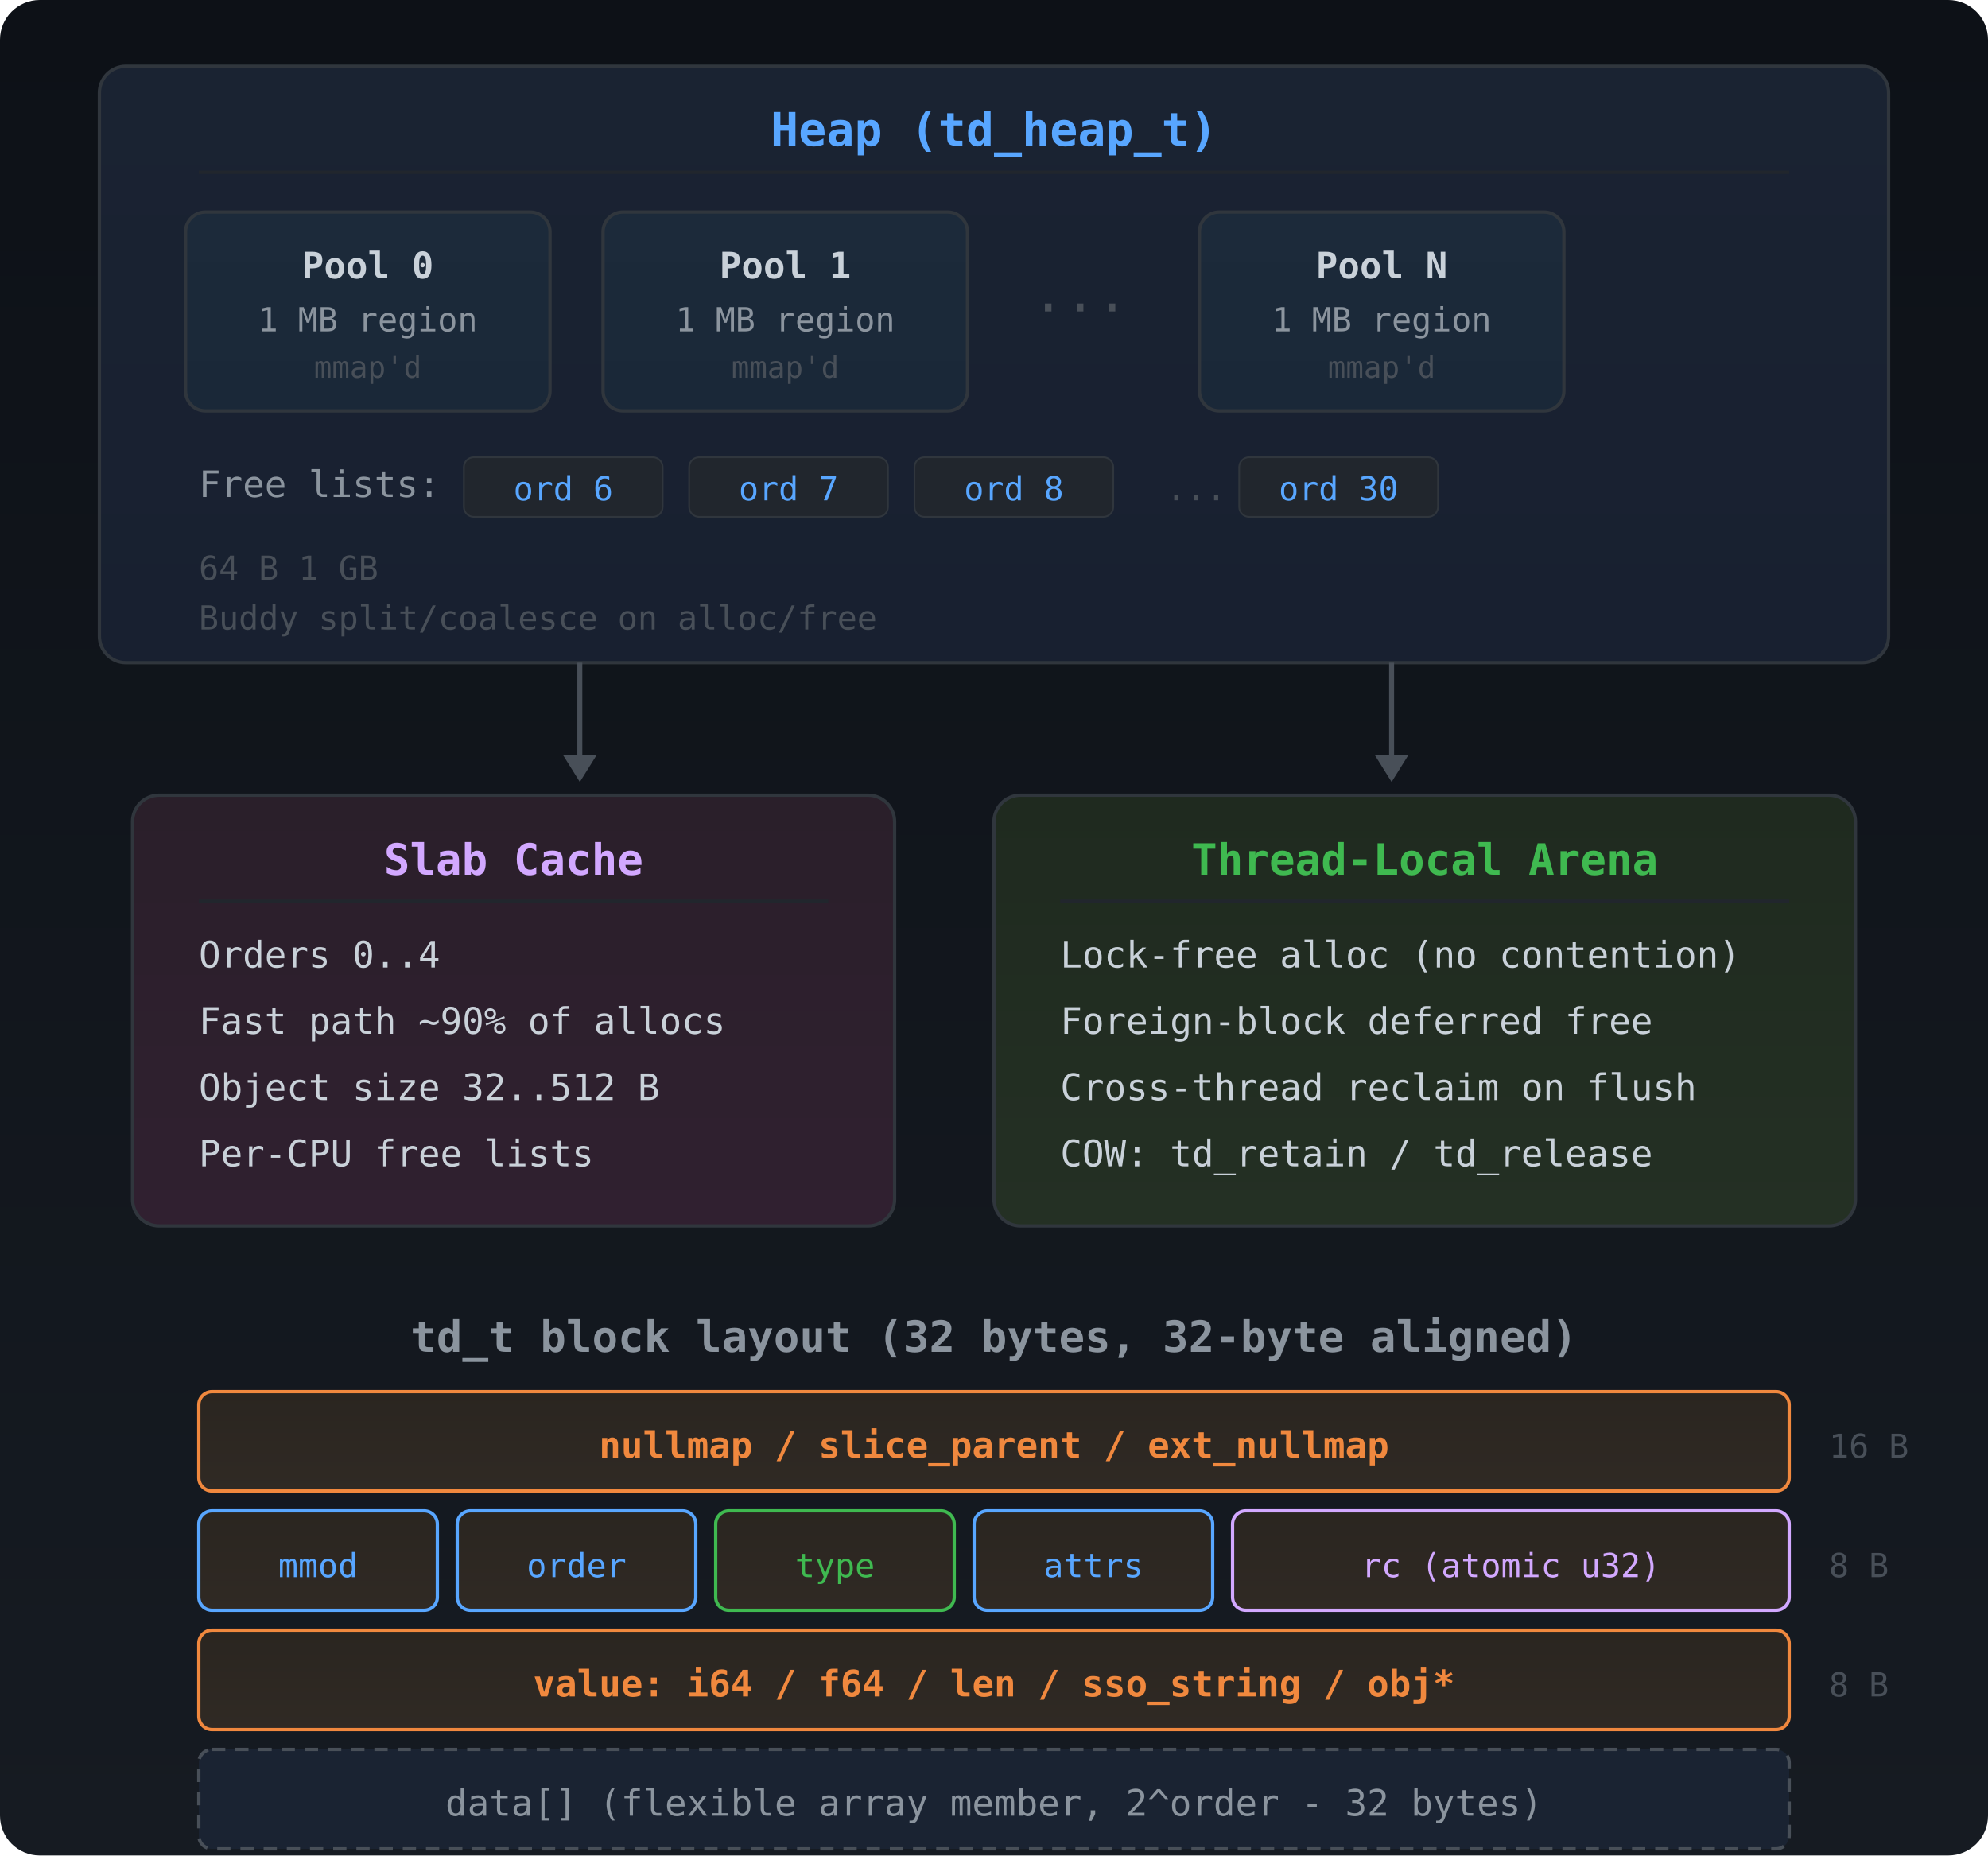
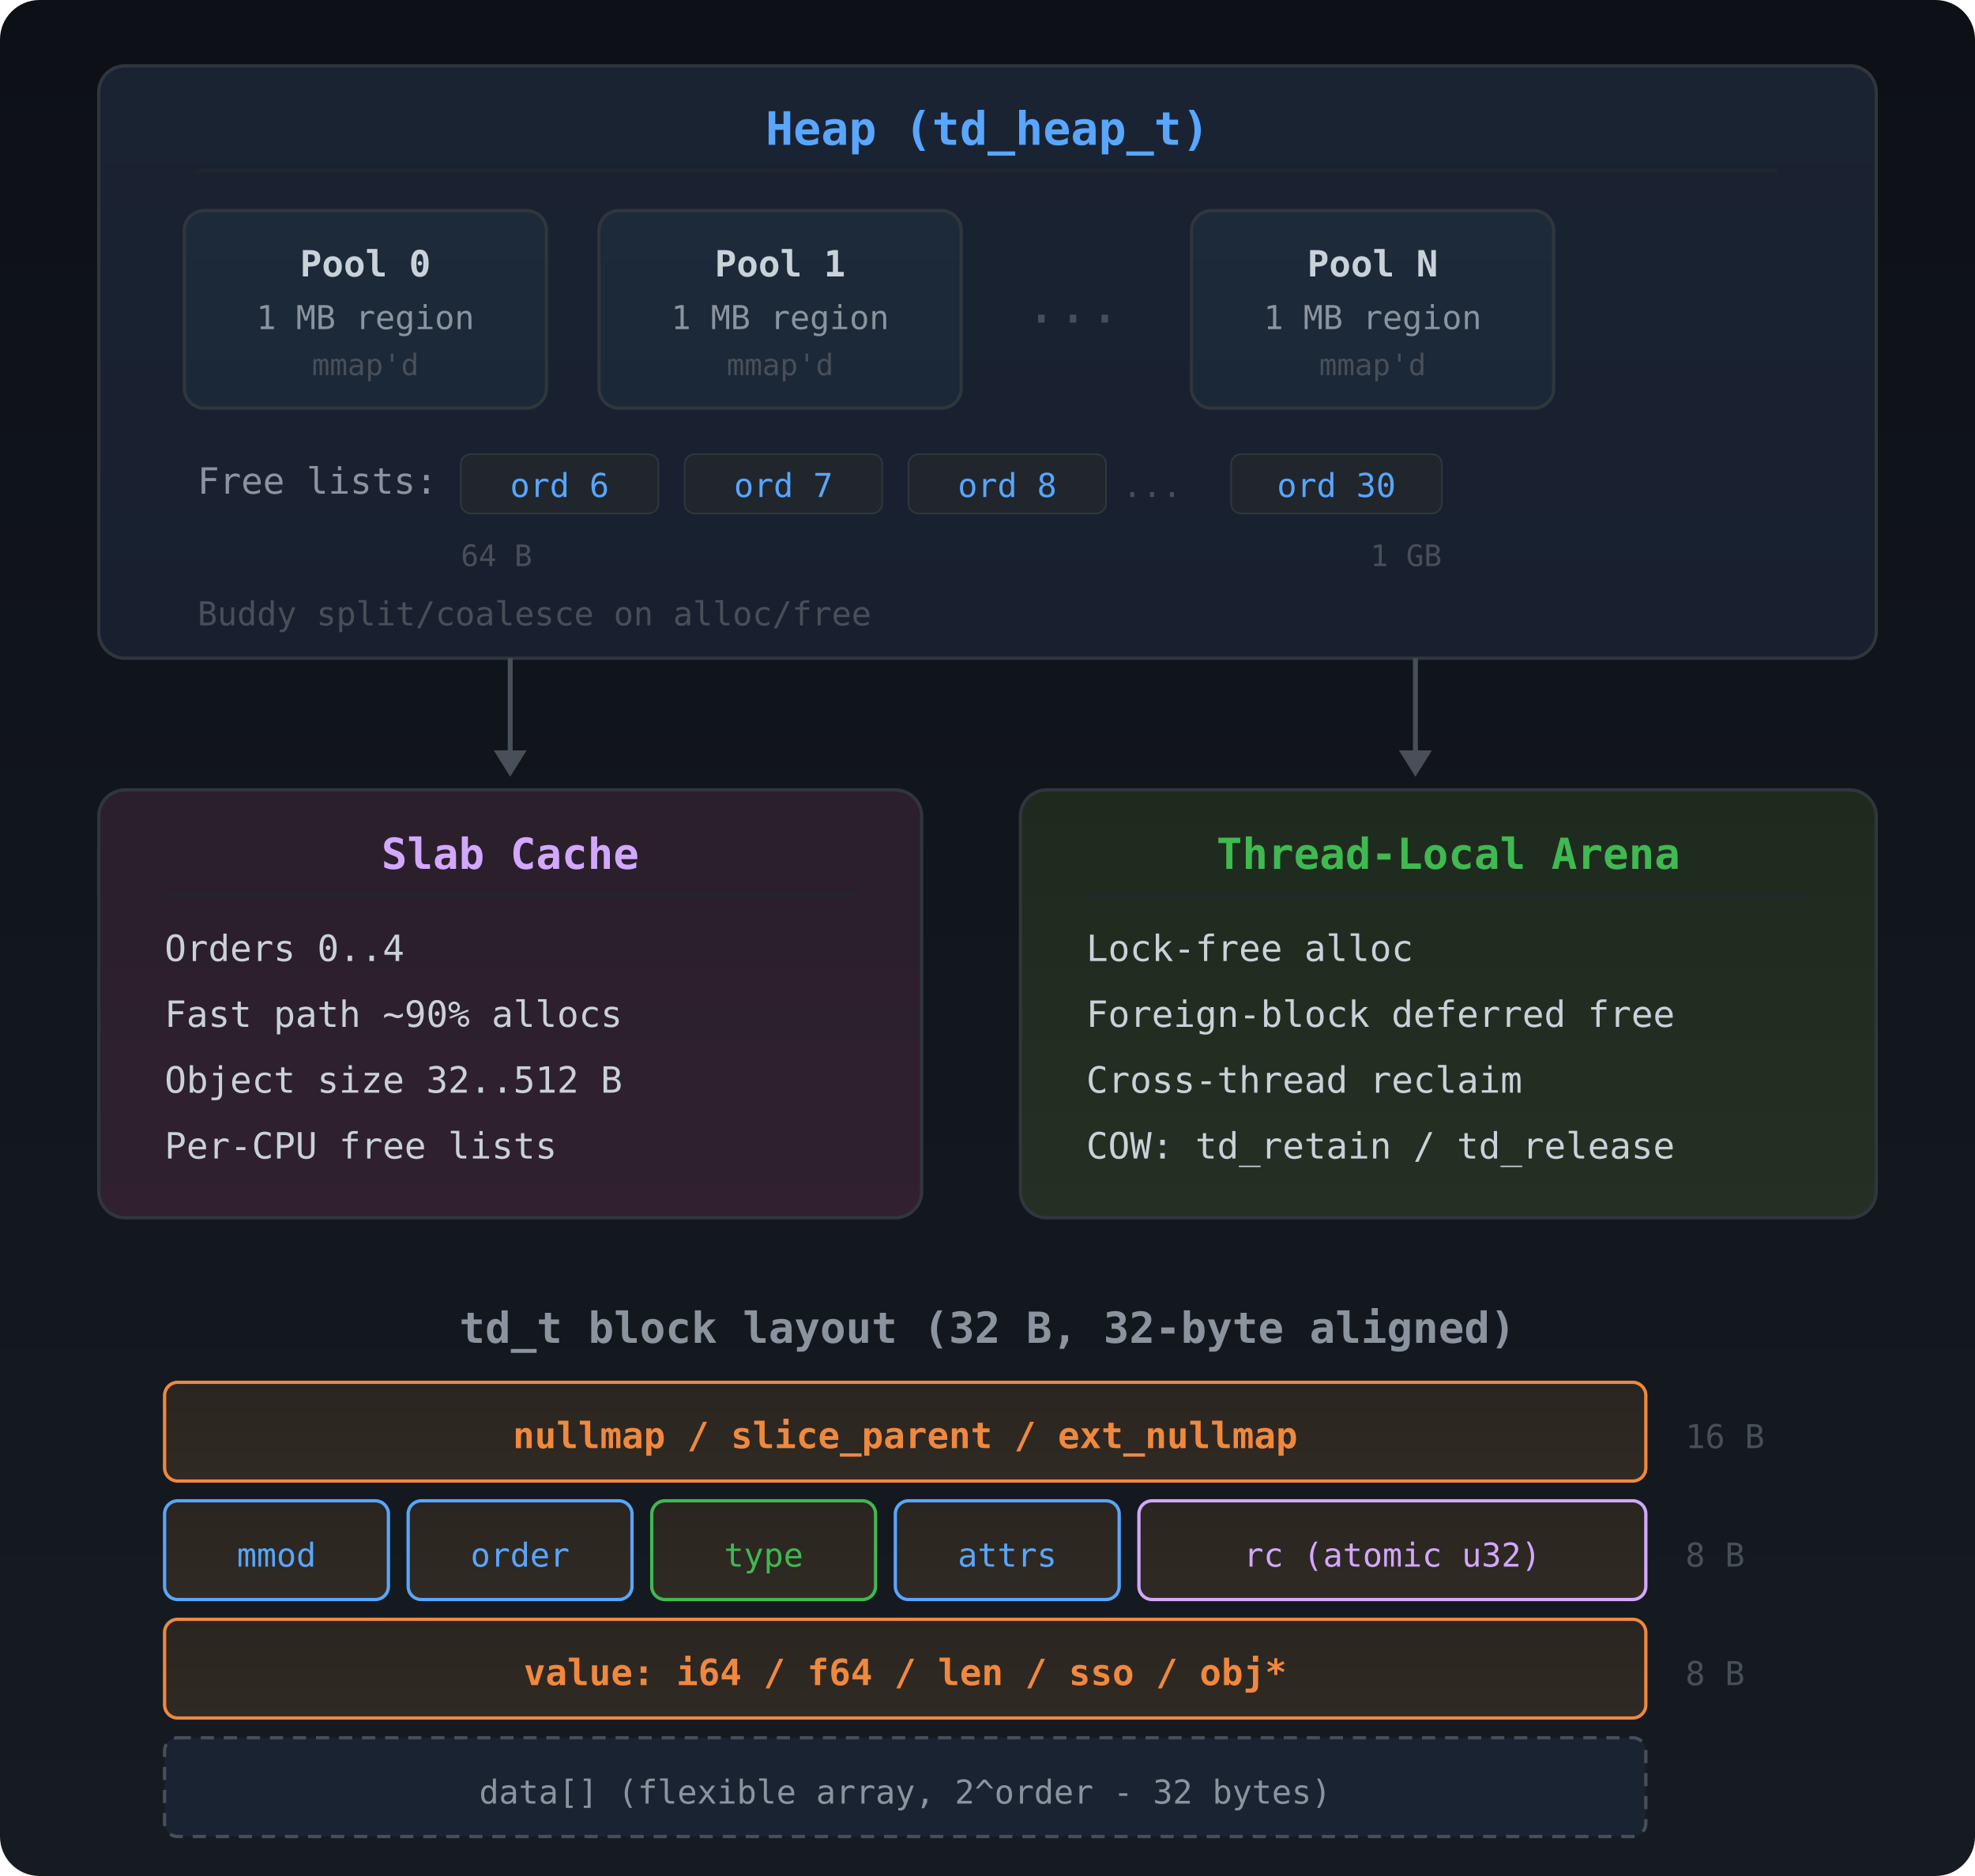
- <svg xmlns="http://www.w3.org/2000/svg" viewBox="0 0 600 560" font-family="'SF Mono','Fira Code','Cascadia Code',Menlo,Consolas,monospace" font-size="12">
+ <svg xmlns="http://www.w3.org/2000/svg" viewBox="0 0 600 570" font-family="'SF Mono','Fira Code','Cascadia Code',Menlo,Consolas,monospace" font-size="12">
  <defs>
    <linearGradient id="mbg" x1="0" y1="0" x2="0" y2="1">
      <stop offset="0%" stop-color="#0d1117" />
      <stop offset="100%" stop-color="#161b22" />
    </linearGradient>
    <linearGradient id="heap" x1="0" y1="0" x2="0" y2="1">
      <stop offset="0%" stop-color="#1a2332" />
      <stop offset="100%" stop-color="#182030" />
    </linearGradient>
    <linearGradient id="pool" x1="0" y1="0" x2="0" y2="1">
      <stop offset="0%" stop-color="#1c2a3a" />
      <stop offset="100%" stop-color="#1a2838" />
    </linearGradient>
    <linearGradient id="slab" x1="0" y1="0" x2="0" y2="1">
      <stop offset="0%" stop-color="#2a1f2a" />
      <stop offset="100%" stop-color="#302030" />
    </linearGradient>
    <linearGradient id="tla" x1="0" y1="0" x2="0" y2="1">
      <stop offset="0%" stop-color="#1f2a1f" />
      <stop offset="100%" stop-color="#243024" />
    </linearGradient>
    <linearGradient id="block" x1="0" y1="0" x2="0" y2="1">
      <stop offset="0%" stop-color="#2a2520" />
      <stop offset="100%" stop-color="#302a24" />
    </linearGradient>
  </defs>
-   <rect width="600" height="560" rx="12" fill="url(#mbg)" />
+   <rect width="600" height="570" rx="12" fill="url(#mbg)" />
  <rect x="30" y="20" width="540" height="180" rx="8" fill="url(#heap)" stroke="#30363d" stroke-width="1" />
-   <text x="300" y="44" text-anchor="middle" fill="#58a6ff" font-size="14" font-weight="700">Heap  (td_heap_t)</text>
+   <text x="300" y="44" text-anchor="middle" fill="#58a6ff" font-size="14" font-weight="700">Heap (td_heap_t)</text>
  <line x1="60" y1="52" x2="540" y2="52" stroke="#21262d" stroke-width="1" />
  <rect x="56" y="64" width="110" height="60" rx="6" fill="url(#pool)" stroke="#30363d" stroke-width="1" />
  <text x="111" y="84" text-anchor="middle" fill="#c9d1d9" font-size="11" font-weight="600">Pool 0</text>
  <text x="111" y="100" text-anchor="middle" fill="#8b949e" font-size="10">1 MB region</text>
  <text x="111" y="114" text-anchor="middle" fill="#484f58" font-size="9">mmap'd</text>
  <rect x="182" y="64" width="110" height="60" rx="6" fill="url(#pool)" stroke="#30363d" stroke-width="1" />
  <text x="237" y="84" text-anchor="middle" fill="#c9d1d9" font-size="11" font-weight="600">Pool 1</text>
  <text x="237" y="100" text-anchor="middle" fill="#8b949e" font-size="10">1 MB region</text>
  <text x="237" y="114" text-anchor="middle" fill="#484f58" font-size="9">mmap'd</text>
-   <text x="326" y="94" text-anchor="middle" fill="#484f58" font-size="16">...</text>
+   <text x="326" y="98" text-anchor="middle" fill="#484f58" font-size="16">...</text>
  <rect x="362" y="64" width="110" height="60" rx="6" fill="url(#pool)" stroke="#30363d" stroke-width="1" />
  <text x="417" y="84" text-anchor="middle" fill="#c9d1d9" font-size="11" font-weight="600">Pool N</text>
  <text x="417" y="100" text-anchor="middle" fill="#8b949e" font-size="10">1 MB region</text>
  <text x="417" y="114" text-anchor="middle" fill="#484f58" font-size="9">mmap'd</text>
  <text x="60" y="150" fill="#8b949e" font-size="11">Free lists:</text>
  <g font-size="10">
    <rect x="140" y="138" width="60" height="18" rx="3" fill="#21262d" stroke="#30363d" stroke-width="0.5" />
    <text x="170" y="151" text-anchor="middle" fill="#58a6ff">ord 6</text>
    <rect x="208" y="138" width="60" height="18" rx="3" fill="#21262d" stroke="#30363d" stroke-width="0.5" />
    <text x="238" y="151" text-anchor="middle" fill="#58a6ff">ord 7</text>
    <rect x="276" y="138" width="60" height="18" rx="3" fill="#21262d" stroke="#30363d" stroke-width="0.5" />
    <text x="306" y="151" text-anchor="middle" fill="#58a6ff">ord 8</text>
-     <text x="352" y="151" fill="#484f58">...</text>
-     <rect x="374" y="138" width="60" height="18" rx="3" fill="#21262d" stroke="#30363d" stroke-width="0.5" />
-     <text x="404" y="151" text-anchor="middle" fill="#58a6ff">ord 30</text>
+     <text x="350" y="151" text-anchor="middle" fill="#484f58">...</text>
+     <rect x="374" y="138" width="64" height="18" rx="3" fill="#21262d" stroke="#30363d" stroke-width="0.5" />
+     <text x="406" y="151" text-anchor="middle" fill="#58a6ff">ord 30</text>
  </g>
-   <text x="60" y="175" fill="#484f58" font-size="10">64 B                                                                                            1 GB</text>
+   <text x="140" y="172" fill="#484f58" font-size="9">64 B</text>
+   <text x="438" y="172" fill="#484f58" font-size="9" text-anchor="end">1 GB</text>
  <text x="60" y="190" fill="#484f58" font-size="10">Buddy split/coalesce on alloc/free</text>
-   <line x1="175" y1="200" x2="175" y2="230" stroke="#484f58" stroke-width="1.5" />
-   <polygon points="175,236 170,228 180,228" fill="#484f58" />
-   <line x1="420" y1="200" x2="420" y2="230" stroke="#484f58" stroke-width="1.5" />
-   <polygon points="420,236 415,228 425,228" fill="#484f58" />
-   <rect x="40" y="240" width="230" height="130" rx="8" fill="url(#slab)" stroke="#30363d" stroke-width="1" />
+   <line x1="155" y1="200" x2="155" y2="230" stroke="#484f58" stroke-width="1.5" />
+   <polygon points="155,236 150,228 160,228" fill="#484f58" />
+   <line x1="430" y1="200" x2="430" y2="230" stroke="#484f58" stroke-width="1.5" />
+   <polygon points="430,236 425,228 435,228" fill="#484f58" />
+   <rect x="30" y="240" width="250" height="130" rx="8" fill="url(#slab)" stroke="#30363d" stroke-width="1" />
  <text x="155" y="264" text-anchor="middle" fill="#d2a8ff" font-size="13" font-weight="700">Slab Cache</text>
-   <line x1="60" y1="272" x2="250" y2="272" stroke="#21262d" stroke-width="1" />
+   <line x1="50" y1="272" x2="260" y2="272" stroke="#21262d" stroke-width="1" />
  <g fill="#c9d1d9" font-size="11">
-     <text x="60" y="292">Orders 0..4</text>
-     <text x="60" y="312">Fast path ~90% of allocs</text>
-     <text x="60" y="332">Object size 32..512 B</text>
-     <text x="60" y="352">Per-CPU free lists</text>
+     <text x="50" y="292">Orders 0..4</text>
+     <text x="50" y="312">Fast path ~90% allocs</text>
+     <text x="50" y="332">Object size 32..512 B</text>
+     <text x="50" y="352">Per-CPU free lists</text>
  </g>
-   <rect x="300" y="240" width="260" height="130" rx="8" fill="url(#tla)" stroke="#30363d" stroke-width="1" />
-   <text x="430" y="264" text-anchor="middle" fill="#3fb950" font-size="13" font-weight="700">Thread-Local Arena</text>
-   <line x1="320" y1="272" x2="540" y2="272" stroke="#21262d" stroke-width="1" />
+   <rect x="310" y="240" width="260" height="130" rx="8" fill="url(#tla)" stroke="#30363d" stroke-width="1" />
+   <text x="440" y="264" text-anchor="middle" fill="#3fb950" font-size="13" font-weight="700">Thread-Local Arena</text>
+   <line x1="330" y1="272" x2="550" y2="272" stroke="#21262d" stroke-width="1" />
  <g fill="#c9d1d9" font-size="11">
-     <text x="320" y="292">Lock-free alloc (no contention)</text>
-     <text x="320" y="312">Foreign-block deferred free</text>
-     <text x="320" y="332">Cross-thread reclaim on flush</text>
-     <text x="320" y="352">COW: td_retain / td_release</text>
+     <text x="330" y="292">Lock-free alloc</text>
+     <text x="330" y="312">Foreign-block deferred free</text>
+     <text x="330" y="332">Cross-thread reclaim</text>
+     <text x="330" y="352">COW: td_retain / td_release</text>
  </g>
-   <text x="300" y="408" text-anchor="middle" fill="#8b949e" font-size="13" font-weight="600">td_t  block layout  (32 bytes, 32-byte aligned)</text>
-   <g transform="translate(60, 420)">
-     <rect x="0" y="0" width="480" height="30" rx="4" fill="url(#block)" stroke="#f0883e" stroke-width="1" />
-     <text x="240" y="20" text-anchor="middle" fill="#f0883e" font-size="11" font-weight="600">nullmap / slice_parent / ext_nullmap</text>
-     <text x="492" y="20" fill="#484f58" font-size="10">16 B</text>
-     <rect x="0" y="36" width="72" height="30" rx="4" fill="url(#block)" stroke="#58a6ff" stroke-width="1" />
-     <text x="36" y="56" text-anchor="middle" fill="#58a6ff" font-size="10">mmod</text>
-     <rect x="78" y="36" width="72" height="30" rx="4" fill="url(#block)" stroke="#58a6ff" stroke-width="1" />
-     <text x="114" y="56" text-anchor="middle" fill="#58a6ff" font-size="10">order</text>
-     <rect x="156" y="36" width="72" height="30" rx="4" fill="url(#block)" stroke="#3fb950" stroke-width="1" />
-     <text x="192" y="56" text-anchor="middle" fill="#3fb950" font-size="10">type</text>
-     <rect x="234" y="36" width="72" height="30" rx="4" fill="url(#block)" stroke="#58a6ff" stroke-width="1" />
-     <text x="270" y="56" text-anchor="middle" fill="#58a6ff" font-size="10">attrs</text>
-     <rect x="312" y="36" width="168" height="30" rx="4" fill="url(#block)" stroke="#d2a8ff" stroke-width="1" />
-     <text x="396" y="56" text-anchor="middle" fill="#d2a8ff" font-size="10">rc  (atomic u32)</text>
-     <text x="492" y="56" fill="#484f58" font-size="10">8 B</text>
-     <rect x="0" y="72" width="480" height="30" rx="4" fill="url(#block)" stroke="#f0883e" stroke-width="1" />
-     <text x="240" y="92" text-anchor="middle" fill="#f0883e" font-size="11" font-weight="600">value: i64 / f64 / len / sso_string / obj*</text>
-     <text x="492" y="92" fill="#484f58" font-size="10">8 B</text>
-     <rect x="0" y="108" width="480" height="30" rx="4" fill="#1a2332" stroke="#484f58" stroke-width="1" stroke-dasharray="4,3" />
-     <text x="240" y="128" text-anchor="middle" fill="#8b949e" font-size="11">data[]  (flexible array member, 2^order - 32 bytes)</text>
+   <text x="300" y="408" text-anchor="middle" fill="#8b949e" font-size="13" font-weight="600">td_t block layout (32 B, 32-byte aligned)</text>
+   <g transform="translate(50, 420)">
+     <rect x="0" y="0" width="450" height="30" rx="4" fill="url(#block)" stroke="#f0883e" stroke-width="1" />
+     <text x="225" y="20" text-anchor="middle" fill="#f0883e" font-size="11" font-weight="600">nullmap / slice_parent / ext_nullmap</text>
+     <text x="462" y="20" fill="#484f58" font-size="10">16 B</text>
+     <rect x="0" y="36" width="68" height="30" rx="4" fill="url(#block)" stroke="#58a6ff" stroke-width="1" />
+     <text x="34" y="56" text-anchor="middle" fill="#58a6ff" font-size="10">mmod</text>
+     <rect x="74" y="36" width="68" height="30" rx="4" fill="url(#block)" stroke="#58a6ff" stroke-width="1" />
+     <text x="108" y="56" text-anchor="middle" fill="#58a6ff" font-size="10">order</text>
+     <rect x="148" y="36" width="68" height="30" rx="4" fill="url(#block)" stroke="#3fb950" stroke-width="1" />
+     <text x="182" y="56" text-anchor="middle" fill="#3fb950" font-size="10">type</text>
+     <rect x="222" y="36" width="68" height="30" rx="4" fill="url(#block)" stroke="#58a6ff" stroke-width="1" />
+     <text x="256" y="56" text-anchor="middle" fill="#58a6ff" font-size="10">attrs</text>
+     <rect x="296" y="36" width="154" height="30" rx="4" fill="url(#block)" stroke="#d2a8ff" stroke-width="1" />
+     <text x="373" y="56" text-anchor="middle" fill="#d2a8ff" font-size="10">rc (atomic u32)</text>
+     <text x="462" y="56" fill="#484f58" font-size="10">8 B</text>
+     <rect x="0" y="72" width="450" height="30" rx="4" fill="url(#block)" stroke="#f0883e" stroke-width="1" />
+     <text x="225" y="92" text-anchor="middle" fill="#f0883e" font-size="11" font-weight="600">value: i64 / f64 / len / sso / obj*</text>
+     <text x="462" y="92" fill="#484f58" font-size="10">8 B</text>
+     <rect x="0" y="108" width="450" height="30" rx="4" fill="#1a2332" stroke="#484f58" stroke-width="1" stroke-dasharray="4,3" />
+     <text x="225" y="128" text-anchor="middle" fill="#8b949e" font-size="10">data[] (flexible array, 2^order - 32 bytes)</text>
  </g>
</svg>
